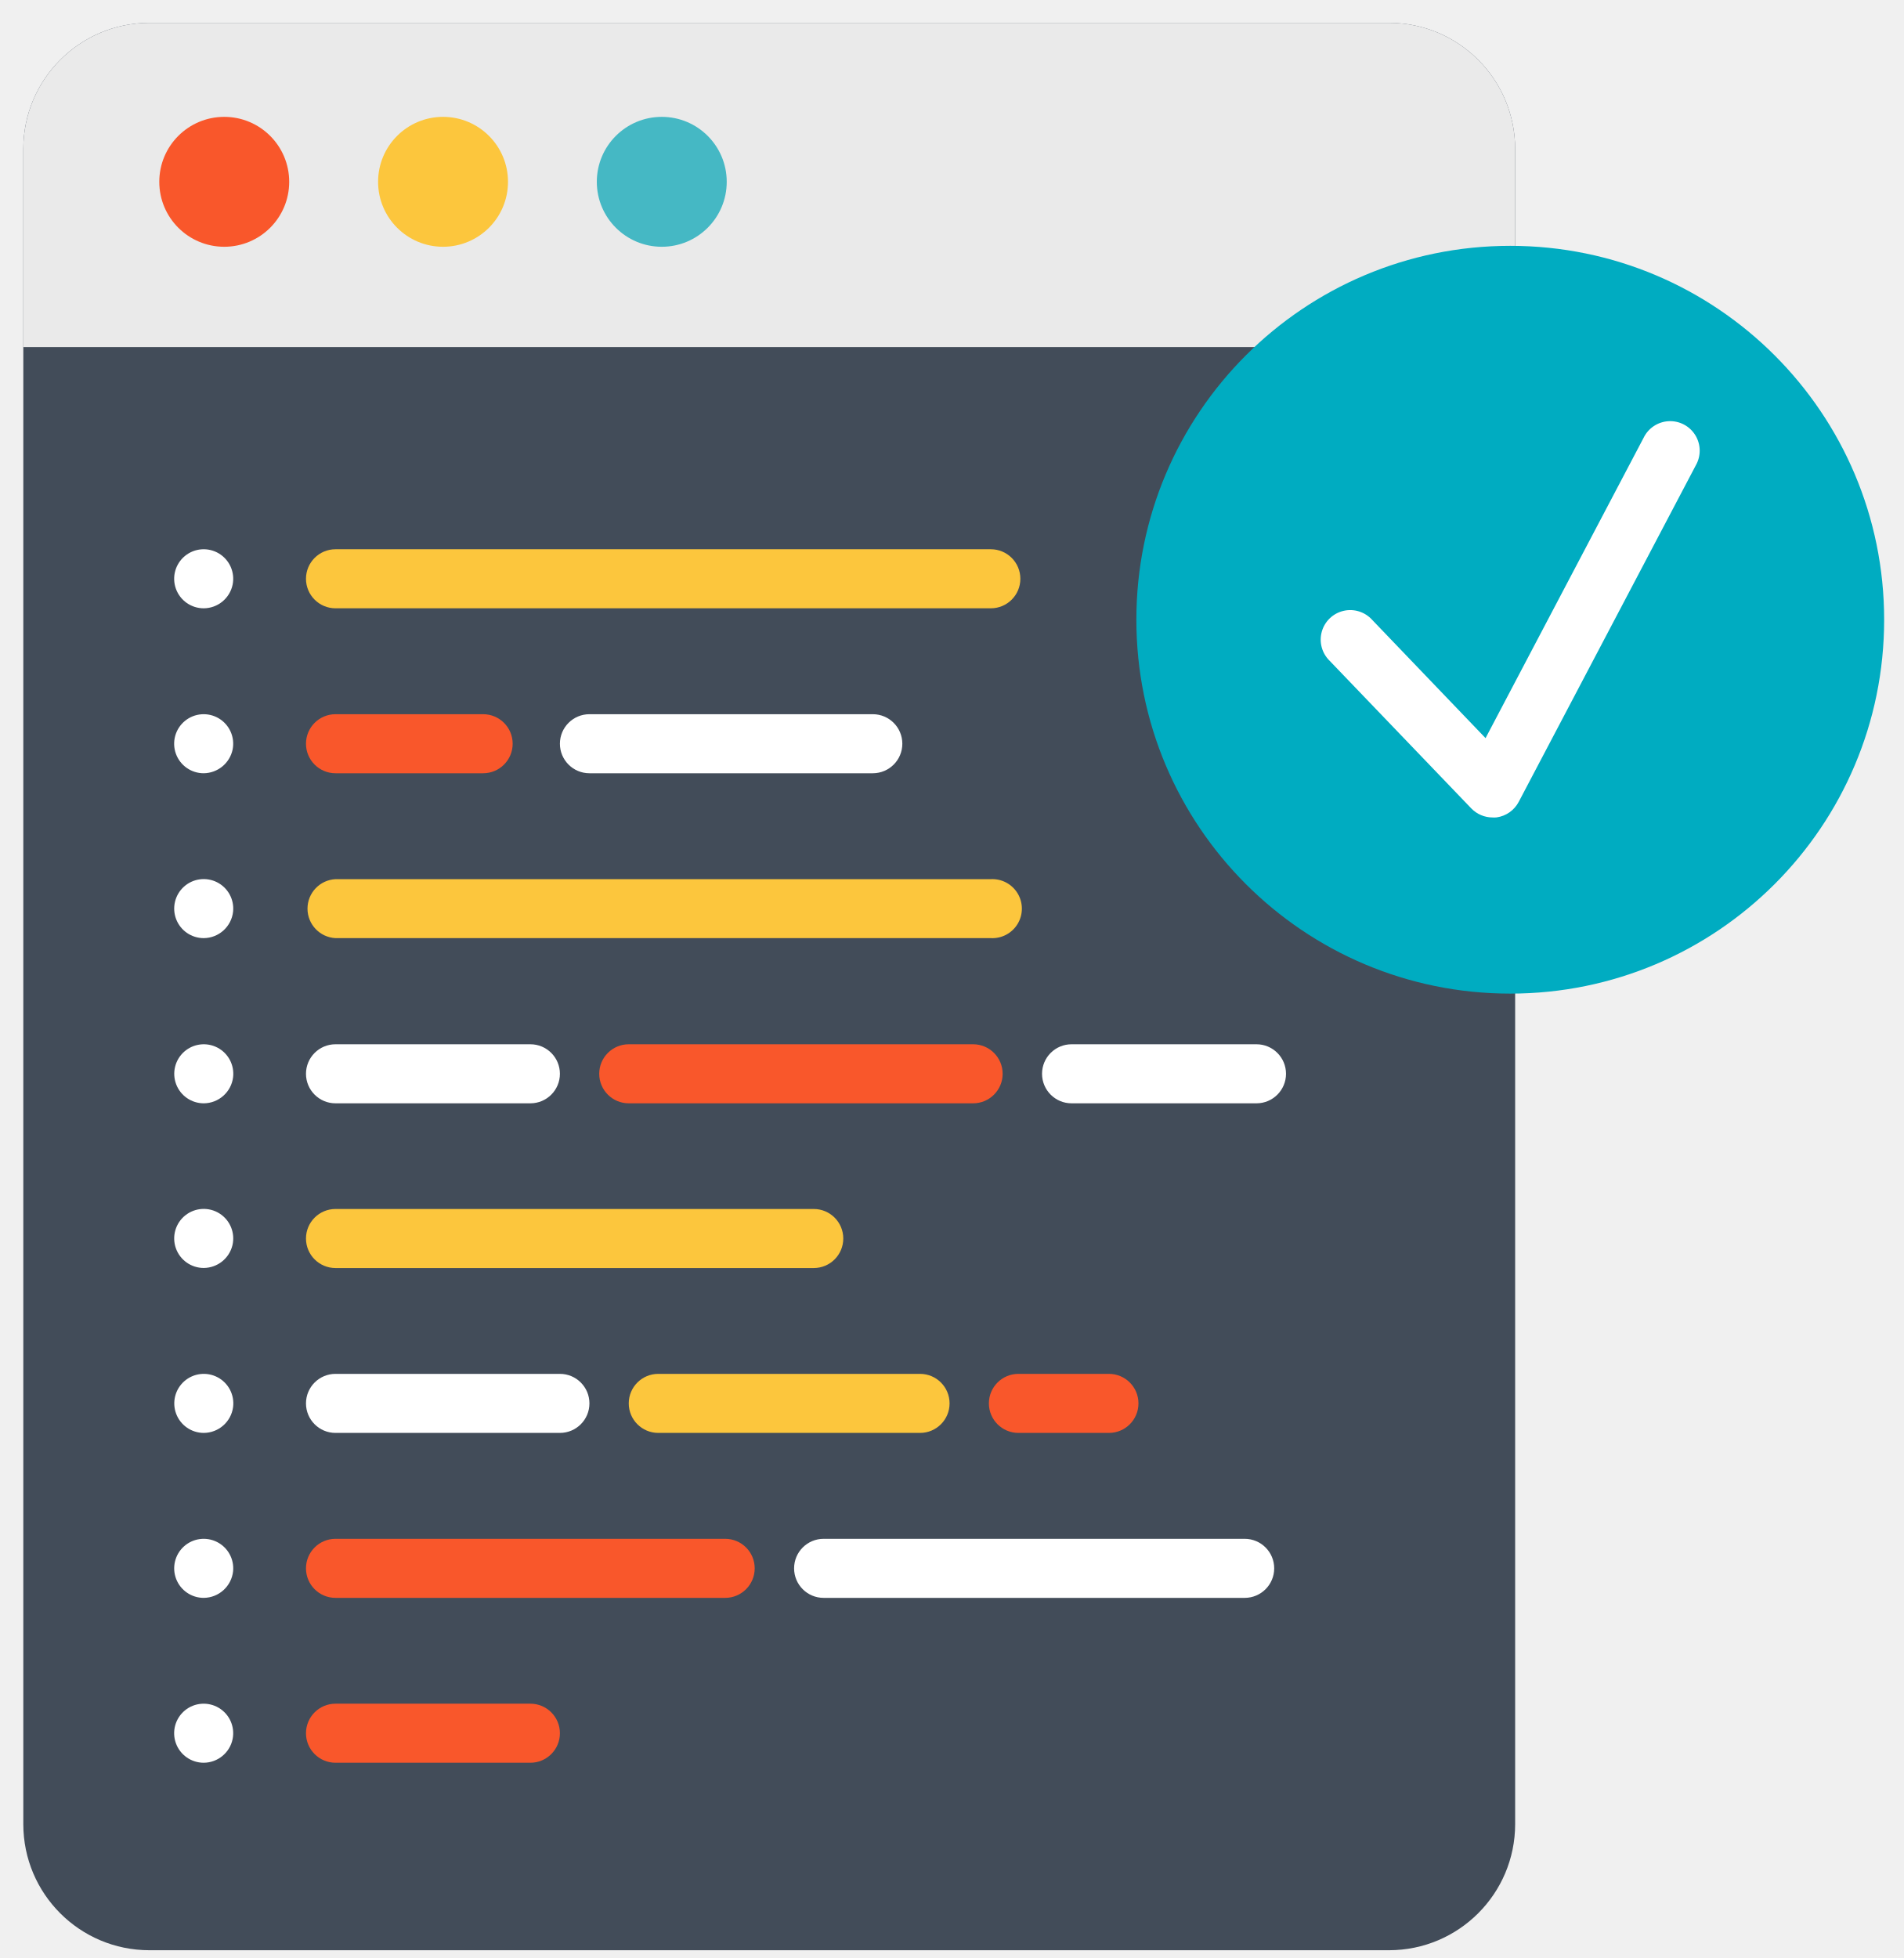
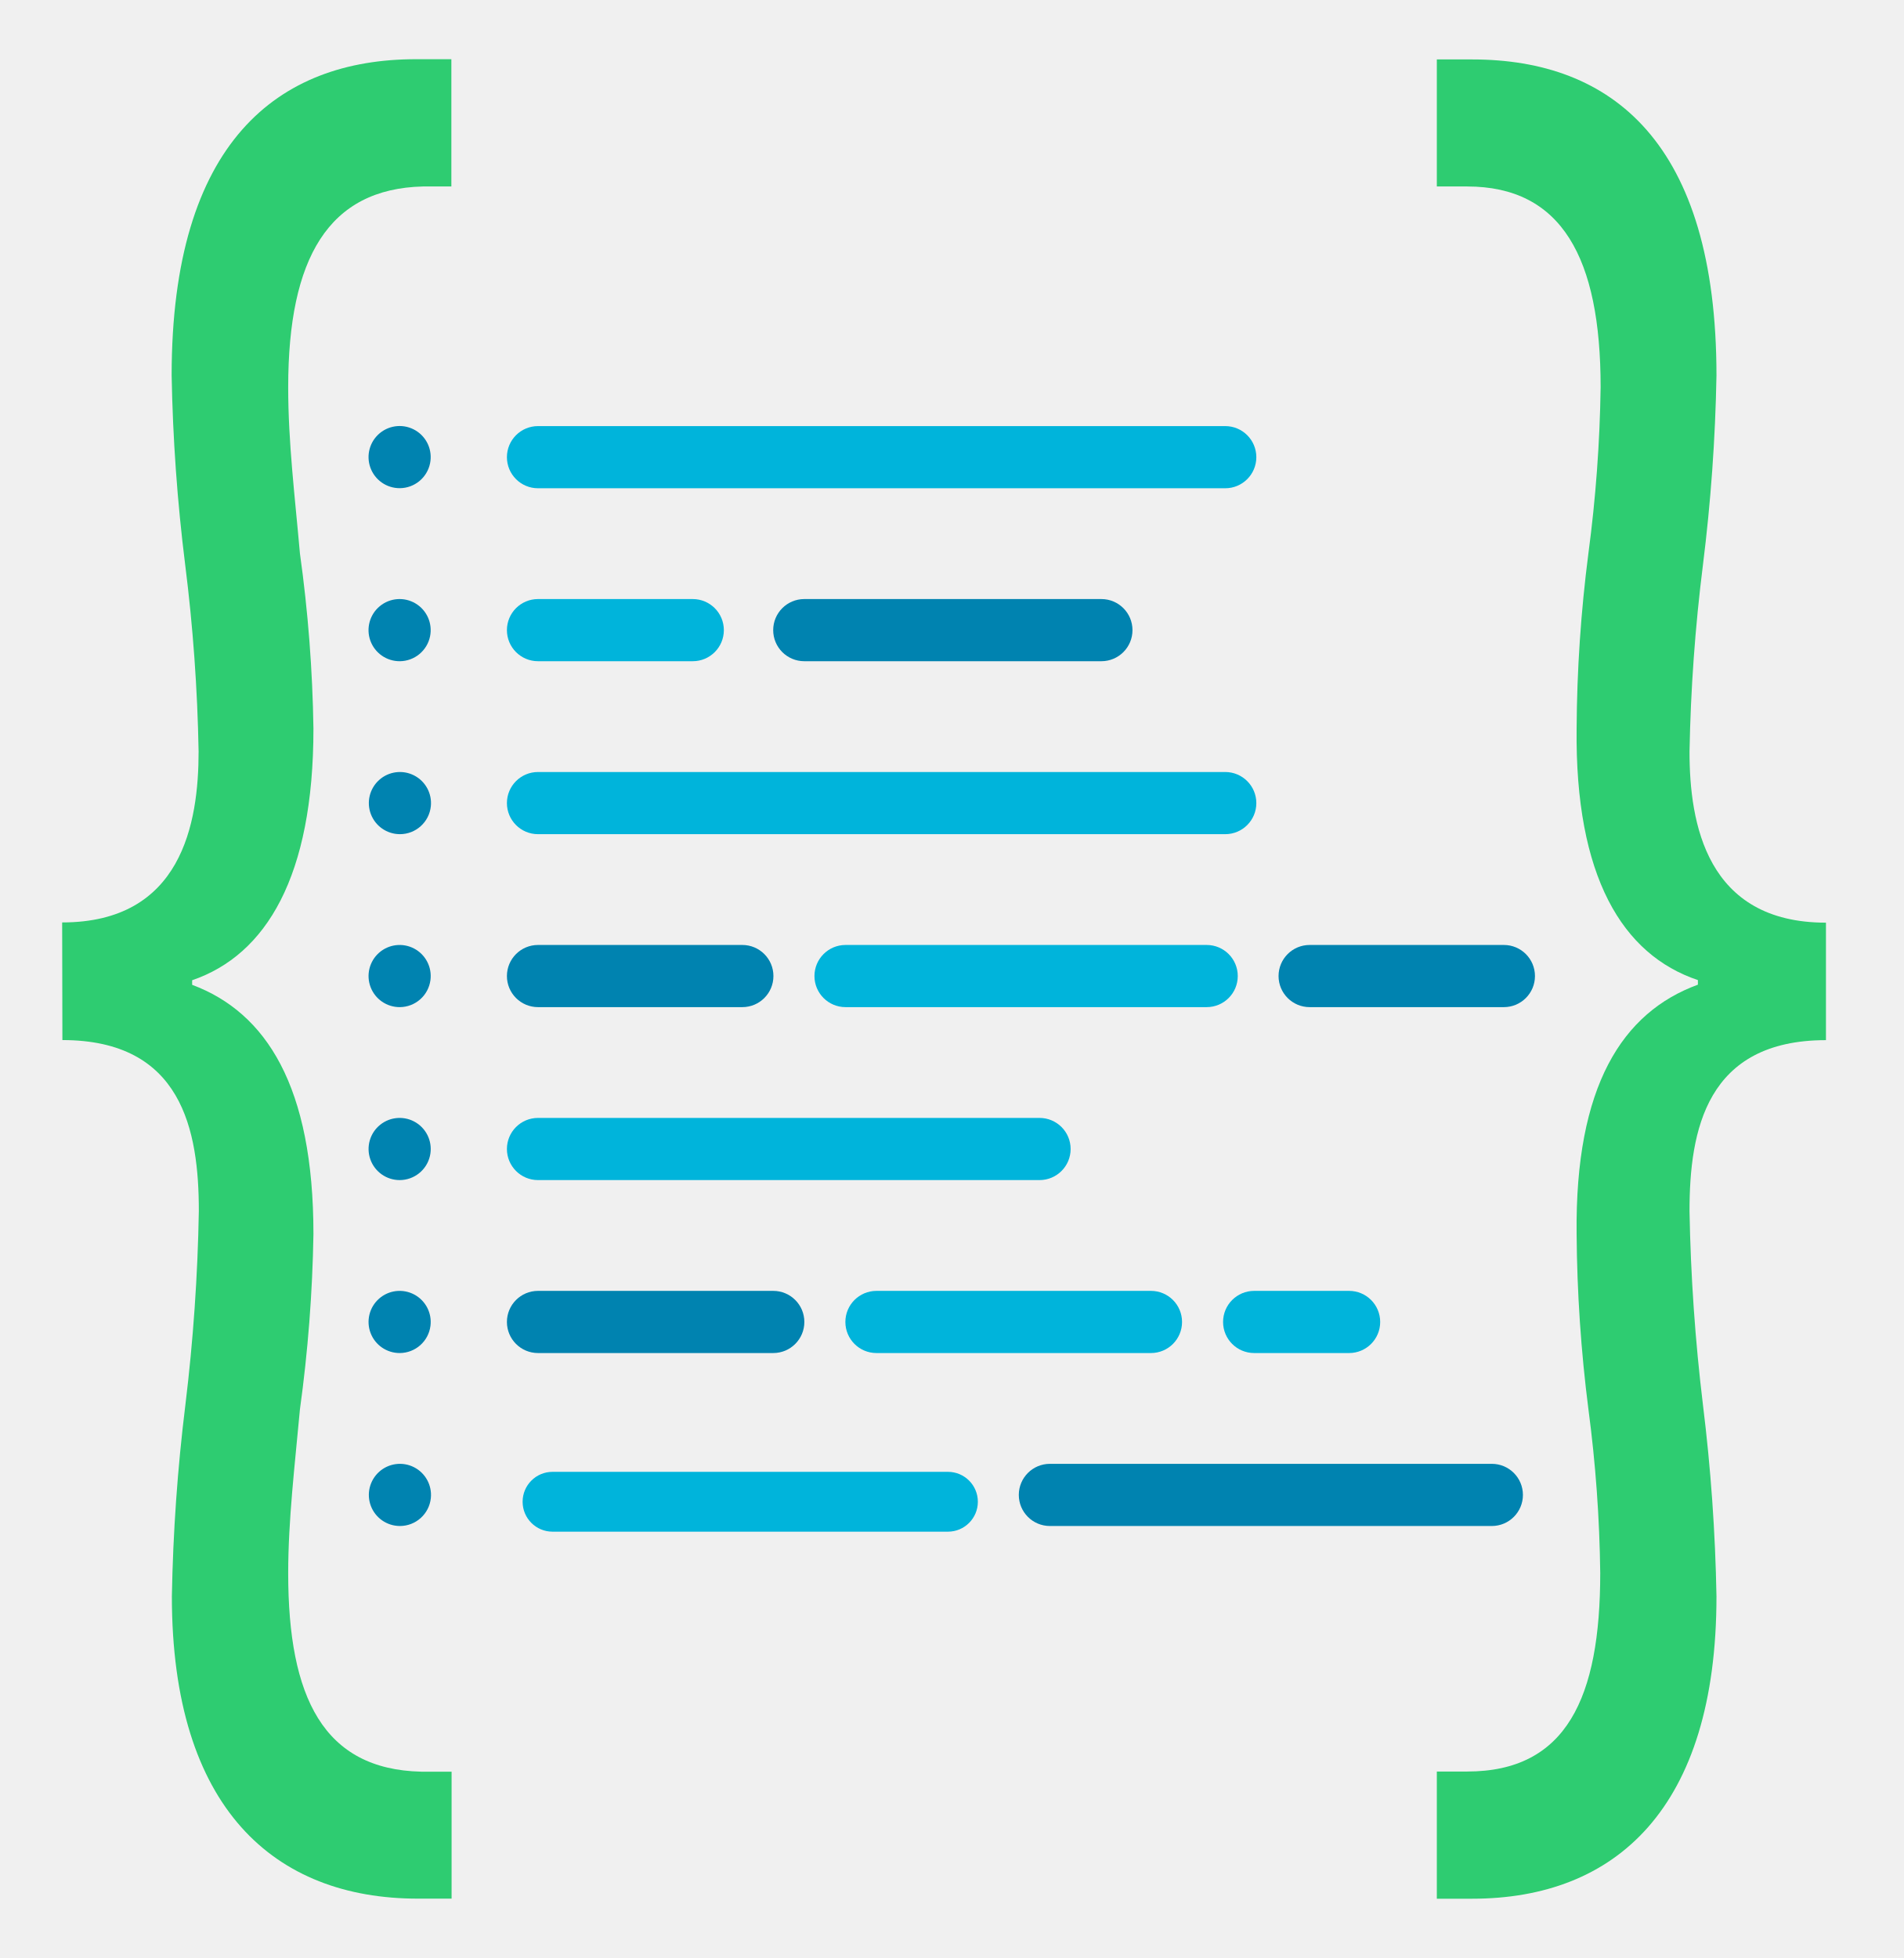
<svg xmlns="http://www.w3.org/2000/svg" viewBox="0 0 245 252">
  <defs>
-     <style>.cls-1{fill:#424c59;}.cls-2{fill:#eaeaea;}.cls-3{fill:#f9572b;}.cls-4{fill:#fcc63d;}.cls-5{fill:#45b8c4;}.cls-6{fill:#00acc1;}.cls-7{fill:#fff;}</style>
+     <style>.cls-1{fill:#2ecc71;}.cls-2{fill:#00b4db;}.cls-3{fill:#0083b0;}</style>
  </defs>
  <g id="coding_icon">
-     <path class="cls-1" d="M195,19.18V234.77A16.24,16.24,0,0,1,178.77,251H19.23A16.23,16.23,0,0,1,3,234.77V19.18A16.24,16.24,0,0,1,19.23,2.94H178.77A16.24,16.24,0,0,1,195,19.18Z" />
-     <path class="cls-2" d="M195,19.18V44.67H3V19.18A16.24,16.24,0,0,1,19.24,2.94H178.77A16.24,16.24,0,0,1,195,19.18Z" />
-     <circle class="cls-3" cx="28.86" cy="23.4" r="8.36" />
-     <circle class="cls-4" cx="57.02" cy="23.4" r="8.36" />
-     <circle class="cls-5" cx="85.17" cy="23.4" r="8.36" />
-     <circle class="cls-6" cx="194.37" cy="79.76" r="48.12" />
-     <path class="cls-4" d="M127.52,78.29H43.18a3.8,3.8,0,0,1,0-7.6h84.34a3.8,3.8,0,1,1,0,7.6Z" />
-     <path class="cls-7" d="M26.22,78.29a3.8,3.8,0,1,1,3.72-3.05A3.82,3.82,0,0,1,26.22,78.29Z" />
-     <path class="cls-4" d="M127.52,120.74H43.18a3.8,3.8,0,0,1,0-7.59h84.34a3.8,3.8,0,1,1,0,7.59Z" />
-     <path class="cls-7" d="M26.22,120.74A3.8,3.8,0,1,1,30,117.32,3.83,3.83,0,0,1,26.22,120.74Z" />
-     <path class="cls-7" d="M161.71,142h-23.8a3.8,3.8,0,1,1,0-7.6h23.8a3.8,3.8,0,0,1,0,7.6Z" />
-     <path class="cls-3" d="M125.24,142H80.92a3.8,3.8,0,1,1,0-7.6h44.32a3.8,3.8,0,1,1,0,7.6Z" />
-     <path class="cls-7" d="M68.26,142H43.18a3.8,3.8,0,0,1,0-7.6H68.26a3.8,3.8,0,0,1,0,7.6Z" />
-     <path class="cls-7" d="M26.22,142A3.8,3.8,0,1,1,30,138.64,3.83,3.83,0,0,1,26.22,142Z" />
-     <path class="cls-4" d="M104.73,163.2H43.18a3.8,3.8,0,0,1,0-7.6h61.55a3.8,3.8,0,0,1,0,7.6Z" />
-     <path class="cls-7" d="M26.22,163.19a3.8,3.8,0,1,1,3.7-2.94A3.83,3.83,0,0,1,26.22,163.19Z" />
-     <path class="cls-3" d="M142.72,184.42H131.07a3.8,3.8,0,0,1,0-7.6h11.65a3.8,3.8,0,1,1,0,7.6Z" />
-     <path class="cls-4" d="M118.41,184.42H84.72a3.8,3.8,0,1,1,0-7.6h33.69a3.8,3.8,0,0,1,0,7.6Z" />
-     <path class="cls-7" d="M72.06,184.42H43.18a3.8,3.8,0,0,1,0-7.6H72.06a3.8,3.8,0,1,1,0,7.6Z" />
-     <path class="cls-7" d="M26.22,184.42A3.8,3.8,0,1,1,30,181.09,3.83,3.83,0,0,1,26.22,184.42Z" />
-     <path class="cls-7" d="M160.19,205.65H106a3.8,3.8,0,1,1,0-7.6h54.19a3.8,3.8,0,1,1,0,7.6Z" />
-     <path class="cls-3" d="M93.33,205.65H43.18a3.8,3.8,0,0,1,0-7.6H93.33a3.8,3.8,0,0,1,0,7.6Z" />
-     <path class="cls-7" d="M26.22,205.65A3.8,3.8,0,1,1,30,202.22,3.84,3.84,0,0,1,26.22,205.65Z" />
-     <path class="cls-3" d="M68.26,226.87H43.18a3.8,3.8,0,0,1,0-7.6H68.26a3.8,3.8,0,0,1,0,7.6Z" />
-     <path class="cls-7" d="M26.22,226.87a3.8,3.8,0,1,1,3.72-3.06A3.82,3.82,0,0,1,26.22,226.87Z" />
-     <path class="cls-3" d="M62.18,99.52h-19a3.8,3.8,0,0,1,0-7.6h19a3.8,3.8,0,1,1,0,7.6Z" />
-     <path class="cls-7" d="M112.33,99.52H75.86a3.8,3.8,0,0,1,0-7.6h36.47a3.8,3.8,0,0,1,0,7.6Z" />
-     <path class="cls-7" d="M26.22,99.52a3.8,3.8,0,1,1,3.72-3.06A3.85,3.85,0,0,1,26.22,99.52Z" />
-     <path class="cls-7" d="M192.09,105.21a3.82,3.82,0,0,1-2.74-1.17l-18.23-19a3.8,3.8,0,1,1,5.48-5.26L191.19,95l20.34-38.65a3.8,3.8,0,1,1,6.72,3.54l-22.79,43.31a3.81,3.81,0,0,1-2.84,2A3.08,3.08,0,0,1,192.09,105.21Z" />
+     <path class="cls-1" d="M235,133.87c-15.39,0-17.56,11.58-17.56,22a243,243,0,0,0,1.73,24.94,234.9,234.9,0,0,1,1.74,24.65c0,27.32-13,38.91-31.44,38.91h-4.55V228h3.9c12.79,0,17.13-9.5,17.13-25.54a175.94,175.94,0,0,0-1.52-21.08,188.17,188.17,0,0,1-1.52-22.57c-.21-19,5.86-28.51,15.61-32.08v-.59c-9.75-3.27-15.82-13.37-15.61-32.37a183.87,183.87,0,0,1,1.52-22.57A181.18,181.18,0,0,0,206,49.83C206,33.19,201,24,188.82,24h-3.9V7.65h4.55c18,0,31.44,10.7,31.44,40.69a229.08,229.08,0,0,1-1.74,24.35,226.28,226.28,0,0,0-1.73,24.06c0,9.2,2.17,22,17.56,22Z" />
+     <path class="cls-1" d="M8,118.72c15.4,0,17.56-12.77,17.56-22a223.68,223.68,0,0,0-1.73-24.06,229.08,229.08,0,0,1-1.74-24.35c0-30,13.66-40.69,31.44-40.69h4.56V24H54.43c-12.14.29-17.34,9.2-17.34,25.84,0,7.12.86,14,1.51,21.38a182.56,182.56,0,0,1,1.74,22.57c0,19-6.07,29.1-15.61,32.37v.59c9.54,3.57,15.61,13.07,15.61,32.08a187.41,187.41,0,0,1-1.74,22.57c-.65,7.12-1.51,14.25-1.51,21.08,0,16,4.55,25.25,17.12,25.54h3.91v16.34H53.78c-18.43,0-31.66-11.59-31.66-38.91a234.9,234.9,0,0,1,1.74-24.65,240.2,240.2,0,0,0,1.73-24.94c0-10.4-2.16-22-17.56-22Z" />
+     <path class="cls-2" d="M157.69,62.84H69.24a4,4,0,0,1,0-8h88.45a4,4,0,1,1,0,8Z" />
+     <path class="cls-3" d="M51.45,62.83a4,4,0,1,1,3.9-3.2A4,4,0,0,1,51.45,62.83Z" />
+     <path class="cls-2" d="M157.69,107.36H69.24a4,4,0,0,1,0-8h88.45a4,4,0,1,1,0,8Z" />
+     <path class="cls-3" d="M51.45,107.36a4,4,0,1,1,4-3.6A4,4,0,0,1,51.45,107.36Z" />
+     <path class="cls-3" d="M193.55,129.62h-25a4,4,0,0,1,0-8h25a4,4,0,0,1,0,8Z" />
+     <path class="cls-2" d="M155.3,129.62H108.82a4,4,0,0,1,0-8H155.3a4,4,0,0,1,0,8Z" />
+     <path class="cls-3" d="M95.54,129.62H69.24a4,4,0,0,1,0-8h26.3a4,4,0,0,1,0,8Z" />
+     <path class="cls-3" d="M51.45,129.62a4,4,0,1,1,3.95-3.49A4,4,0,0,1,51.45,129.62Z" />
+     <path class="cls-2" d="M133.79,151.88H69.24a4,4,0,0,1,0-8h64.55a4,4,0,0,1,0,8Z" />
+     <path class="cls-3" d="M51.45,151.88a4,4,0,1,1,3.88-3.09A4,4,0,0,1,51.45,151.88Z" />
+     <path class="cls-2" d="M173.63,174.14H161.41a4,4,0,0,1,0-8h12.22a4,4,0,0,1,0,8Z" />
+     <path class="cls-2" d="M148.13,174.14H112.8a4,4,0,0,1,0-8h35.33a4,4,0,0,1,0,8Z" />
+     <path class="cls-3" d="M99.52,174.14H69.24a4,4,0,0,1,0-8H99.52a4,4,0,1,1,0,8Z" />
+     <path class="cls-3" d="M51.45,174.14a4,4,0,1,1,3.95-3.49A4,4,0,0,1,51.45,174.14Z" />
+     <path class="cls-3" d="M192,196.4H135.12a4,4,0,1,1,0-8H192a4,4,0,0,1,0,8Z" />
+     <path class="cls-2" d="M122,197.13H71.11a3.85,3.85,0,1,1,0-7.7H122a3.85,3.85,0,1,1,0,7.7Z" />
+     <path class="cls-3" d="M51.45,196.4a4,4,0,1,1,4-3.6A4,4,0,0,1,51.45,196.4Z" />
+     <path class="cls-2" d="M89.16,85.1H69.24a4,4,0,0,1,0-8H89.16a4,4,0,1,1,0,8Z" />
+     <path class="cls-3" d="M141.75,85.1H103.51a4,4,0,1,1,0-8h38.24a4,4,0,1,1,0,8Z" />
+     <path class="cls-3" d="M51.45,85.1a4,4,0,1,1,3.9-3.21A4,4,0,0,1,51.45,85.1Z" />
  </g>
</svg>
